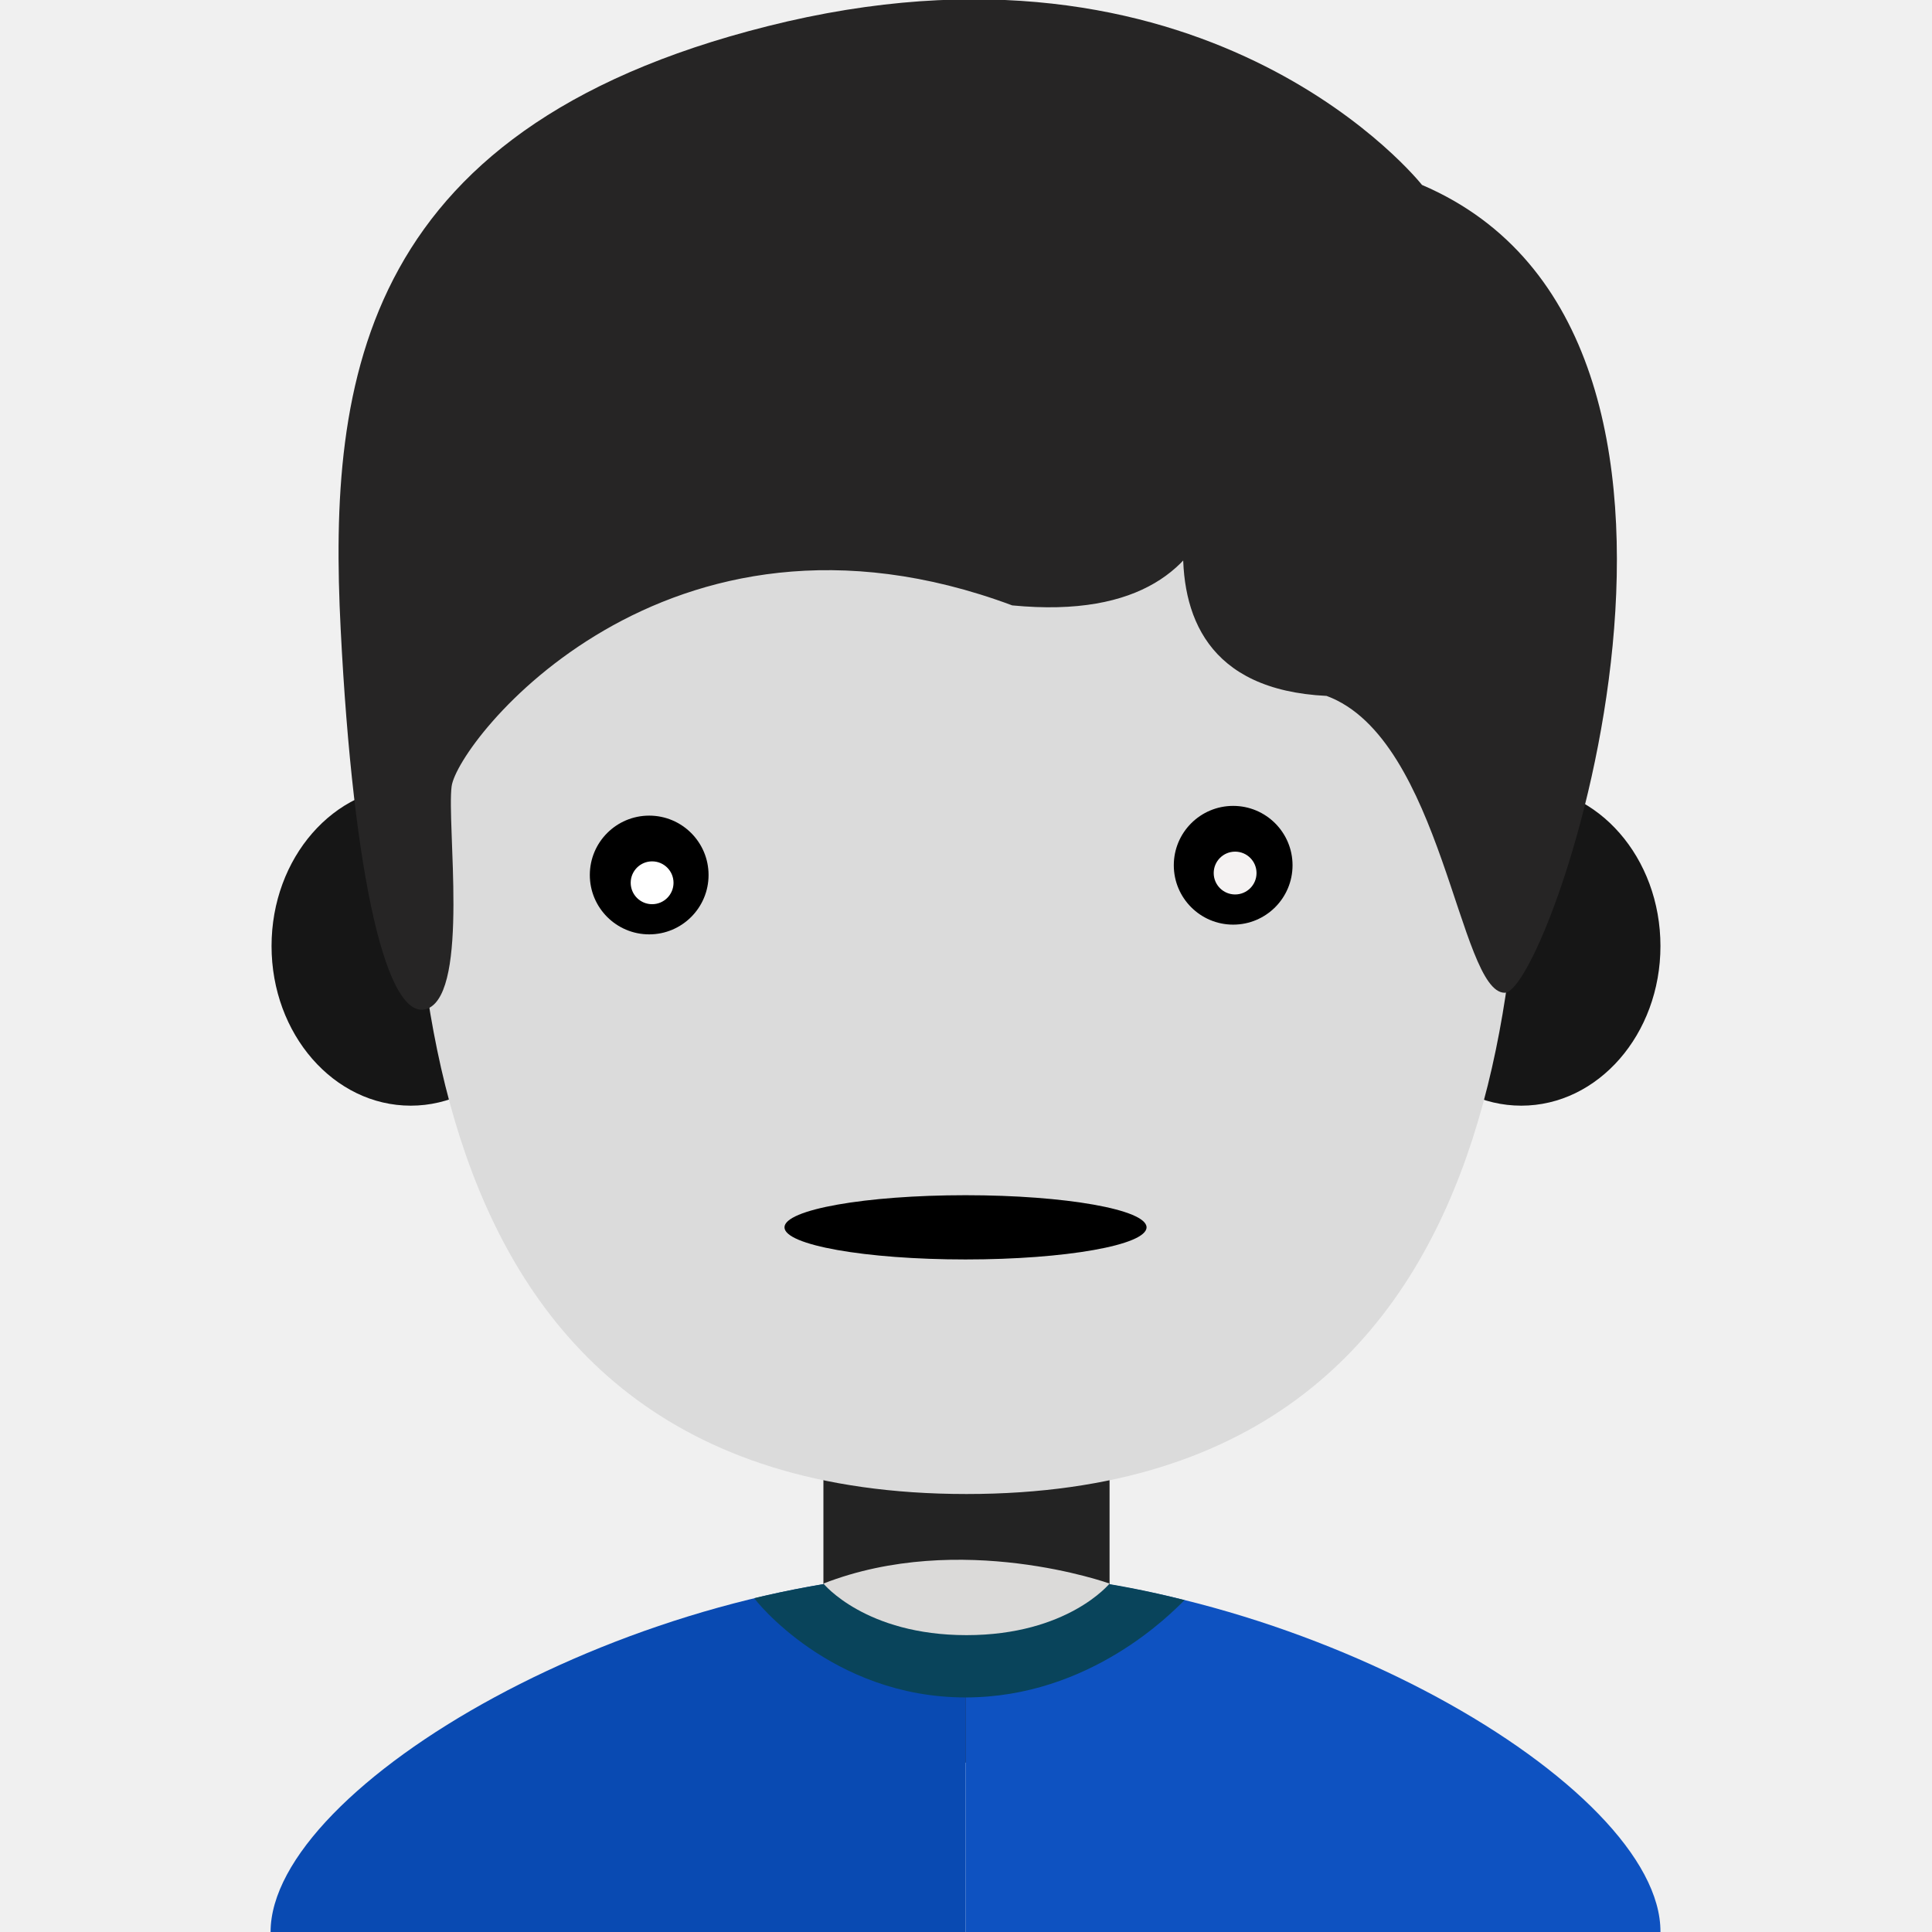
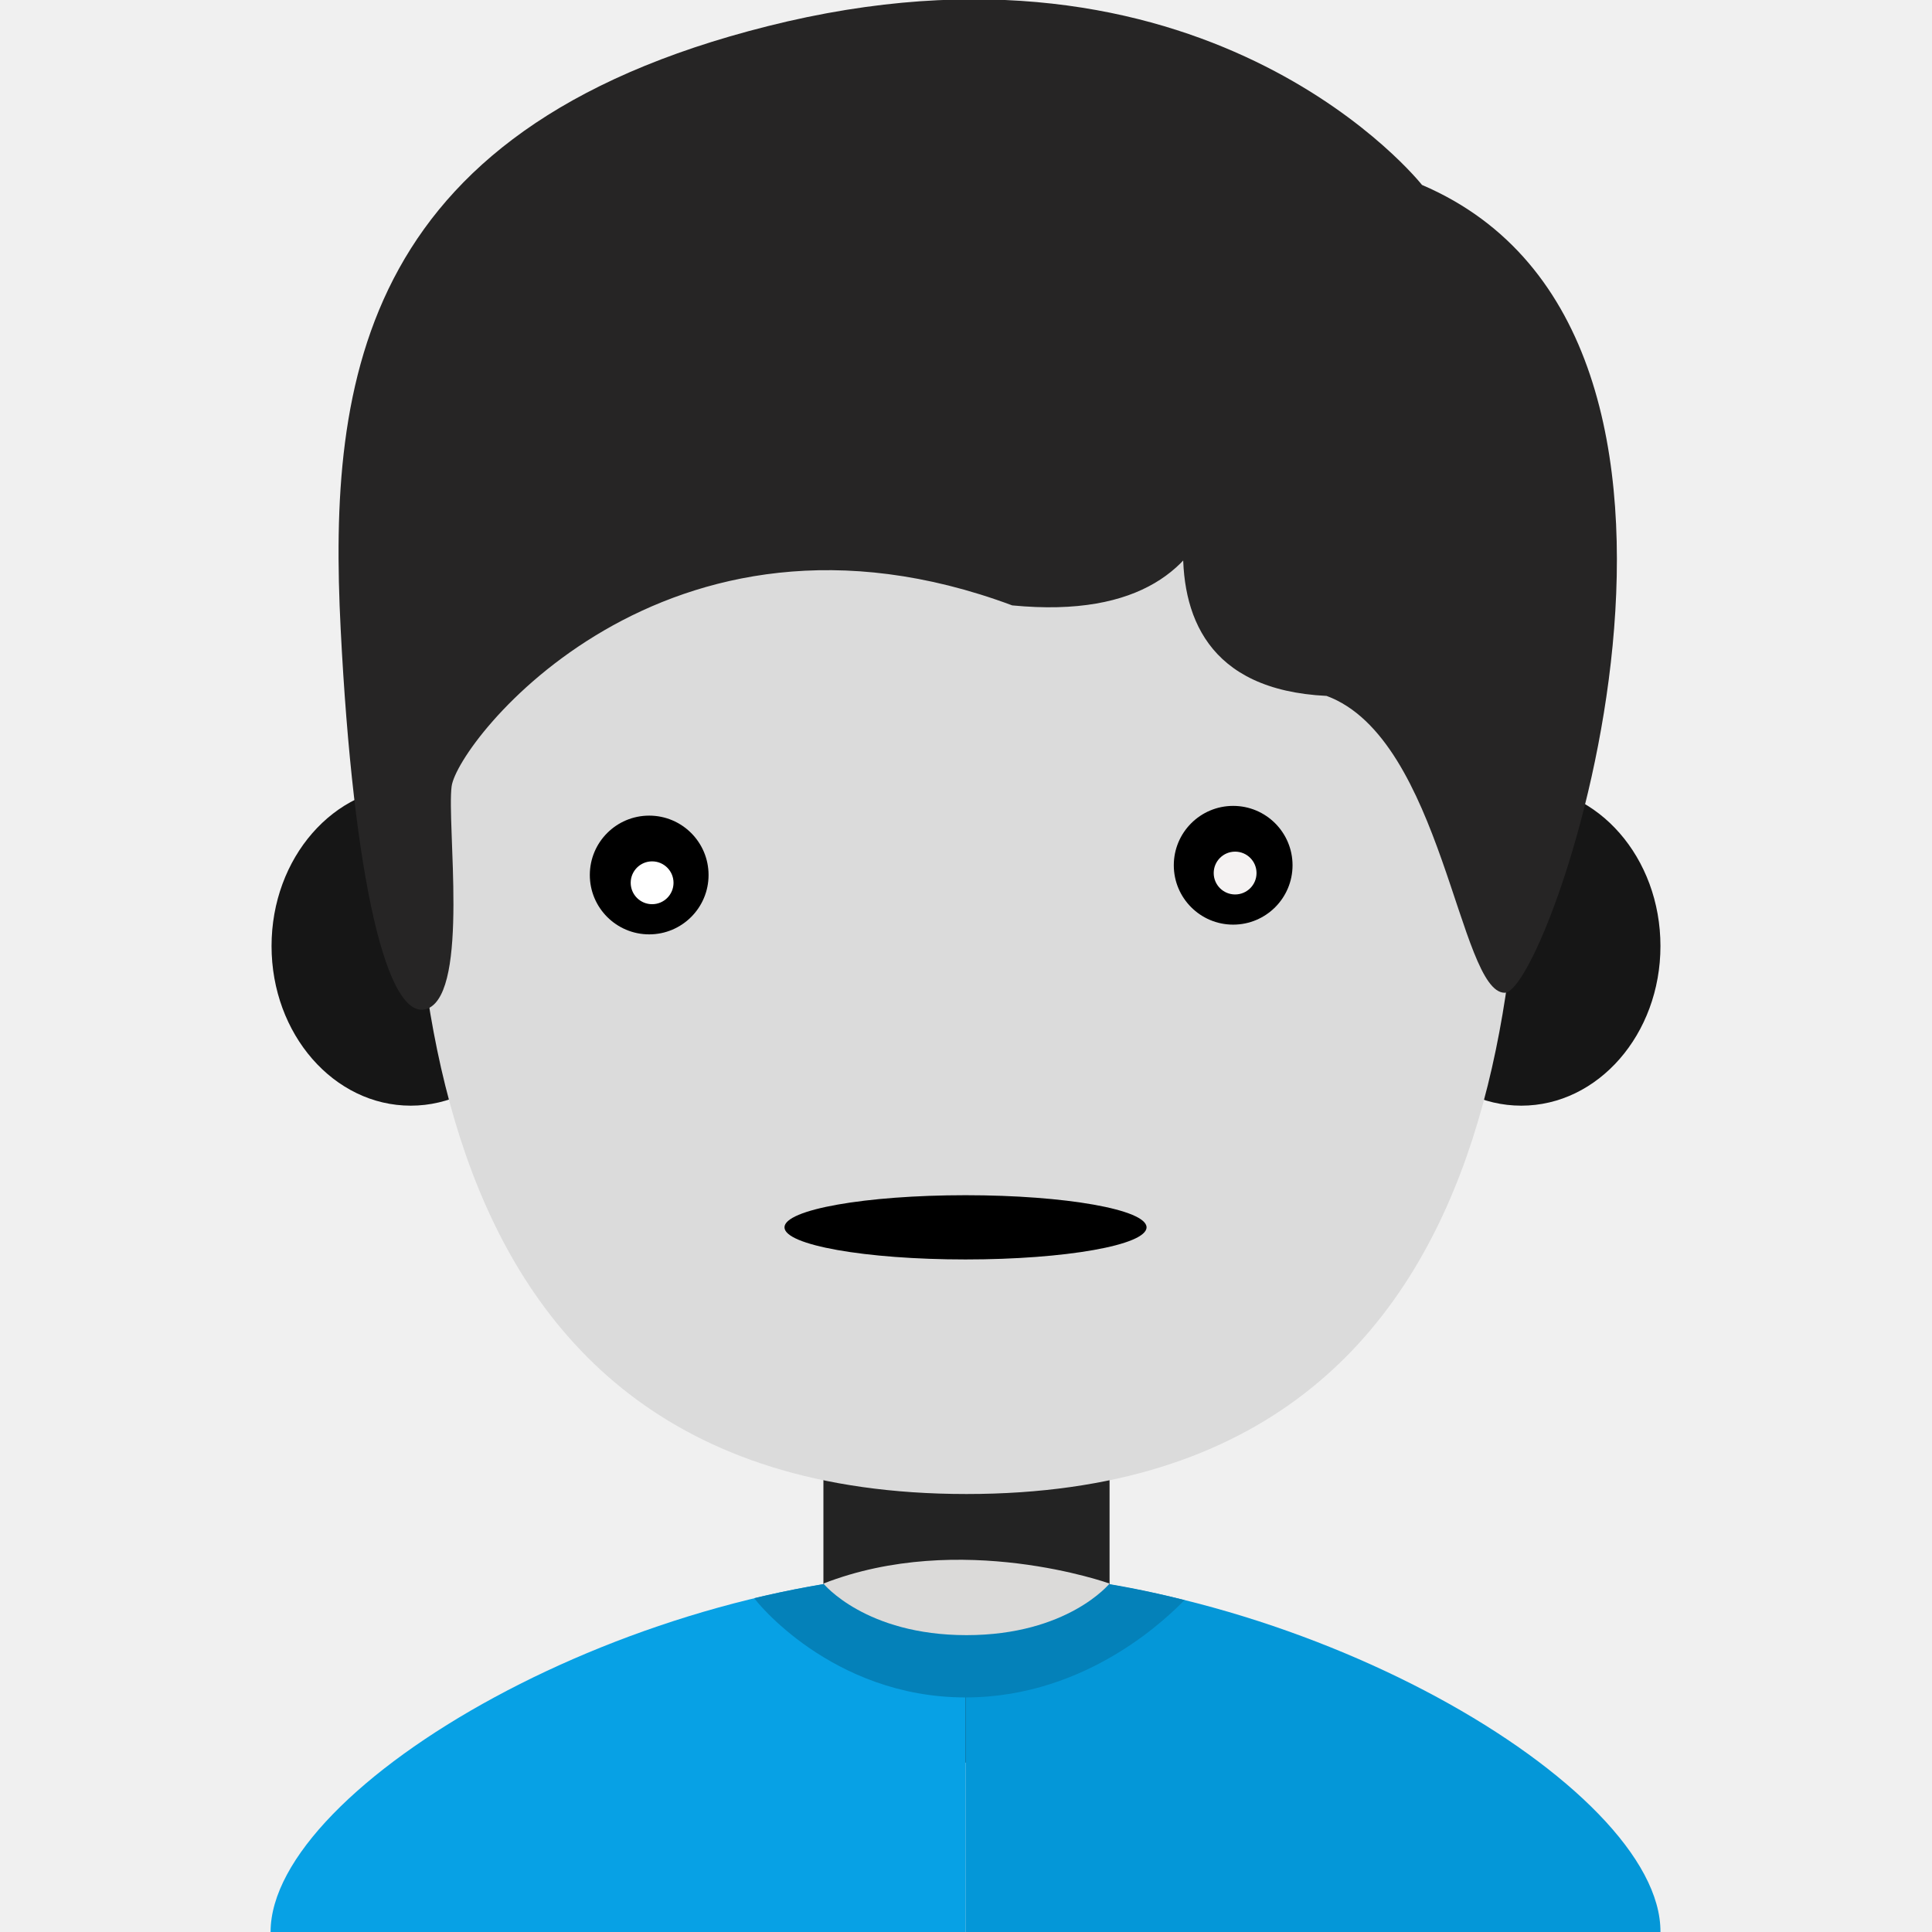
<svg xmlns="http://www.w3.org/2000/svg" version="1.1" id="Capa_1" x="0px" y="0px" viewBox="0 0 198.5 198.5" style="enable-background:new 0 0 198.5 198.5;" xml:space="preserve">
  <style type="text/css">
	.st0{fill:#232323;}
	.st1{fill:#161616;}
	.st2{fill:#DBDBDB;}
- 	.st3{fill:#094AB2;}
- 	.st4{fill:#0E52C1;}
- 	.st5{fill:#09445B;}
+ 	.st3{fill:#07A1E5;}
+ 	.st4{fill:#0497D8;}
+ 	.st5{fill:#0481B9;}
	.st6{fill:#DBDAD9;}
	.st7{fill:#262525;}
	.st8{fill:none;stroke:#000000;stroke-width:2.5;stroke-linecap:round;stroke-linejoin:round;stroke-miterlimit:10;}
	.st9{fill:none;stroke:#000000;stroke-width:3;stroke-linecap:round;stroke-linejoin:bevel;stroke-miterlimit:10;}
	.st10{fill:#FFFFFF;}
	.st11{fill:#F4F2F2;}
</style>
  <g>
    <g>
      <rect x="84.6" y="148.2" class="st0" width="29.4" height="32.9" />
      <ellipse class="st1" cx="42.2" cy="97.2" rx="14.3" ry="16.4" />
      <ellipse class="st1" cx="156.3" cy="97.2" rx="14.3" ry="16.4" />
      <path class="st2" d="M156.3,65.9c0-24.1-17.6-41.7-57-41.7s-57,17.6-57,41.7s-4.1,87.6,57,87.6S156.3,90,156.3,65.9z" />
    </g>
    <path class="st3" d="M99.2,161.5v37H27.8C27.8,183.5,65.4,161.5,99.2,161.5z" />
    <path class="st4" d="M99.2,161.5v37h71.4C170.7,183.5,133.1,161.5,99.2,161.5z" />
    <path class="st5" d="M99.2,161.5c-7.2,0-14.6,1-21.7,2.7c0,0.1,7.9,10.2,21.7,10.2c12.8,0,21.2-8.7,22.5-10   C114.3,162.5,106.7,161.5,99.2,161.5z" />
    <path class="st6" d="M84.6,162.7c0,0,4.3,5.3,14.7,5.3s14.7-5.3,14.7-5.3S98.7,157.2,84.6,162.7z" />
    <path class="st7" d="M146.1,19c0,0-21.2-26.9-65.2-16.8C37,12.4,33.7,38.9,35,64.6s4.8,40.8,9,39c4.2-1.9,1.9-18.9,2.4-22.8   C47,76.2,68.3,48.9,104,62.2c26.8,2.6,21.3-21.7,21.3-21.7s-13.6,29.8,11,31c11.9,4.4,13.6,30.5,18.3,30.5S182.3,34.5,146.1,19z" />
  </g>
  <g>
    <path class="st8" d="M114.6,71.9" />
  </g>
  <g>
    <path class="st8" d="M105.3,75.6" />
  </g>
  <g>
    <path class="st9" d="M120.5,96.8" />
  </g>
  <g>
    <circle cx="126.7" cy="88.9" r="6.1" />
  </g>
  <g>
    <circle cx="66.7" cy="89.9" r="6.1" />
  </g>
  <circle class="st10" cx="67" cy="90.7" r="2.2" />
  <circle class="st11" cx="126.9" cy="89.7" r="2.2" />
  <ellipse cx="99.2" cy="126.1" rx="18.6" ry="3.3" />
</svg>
